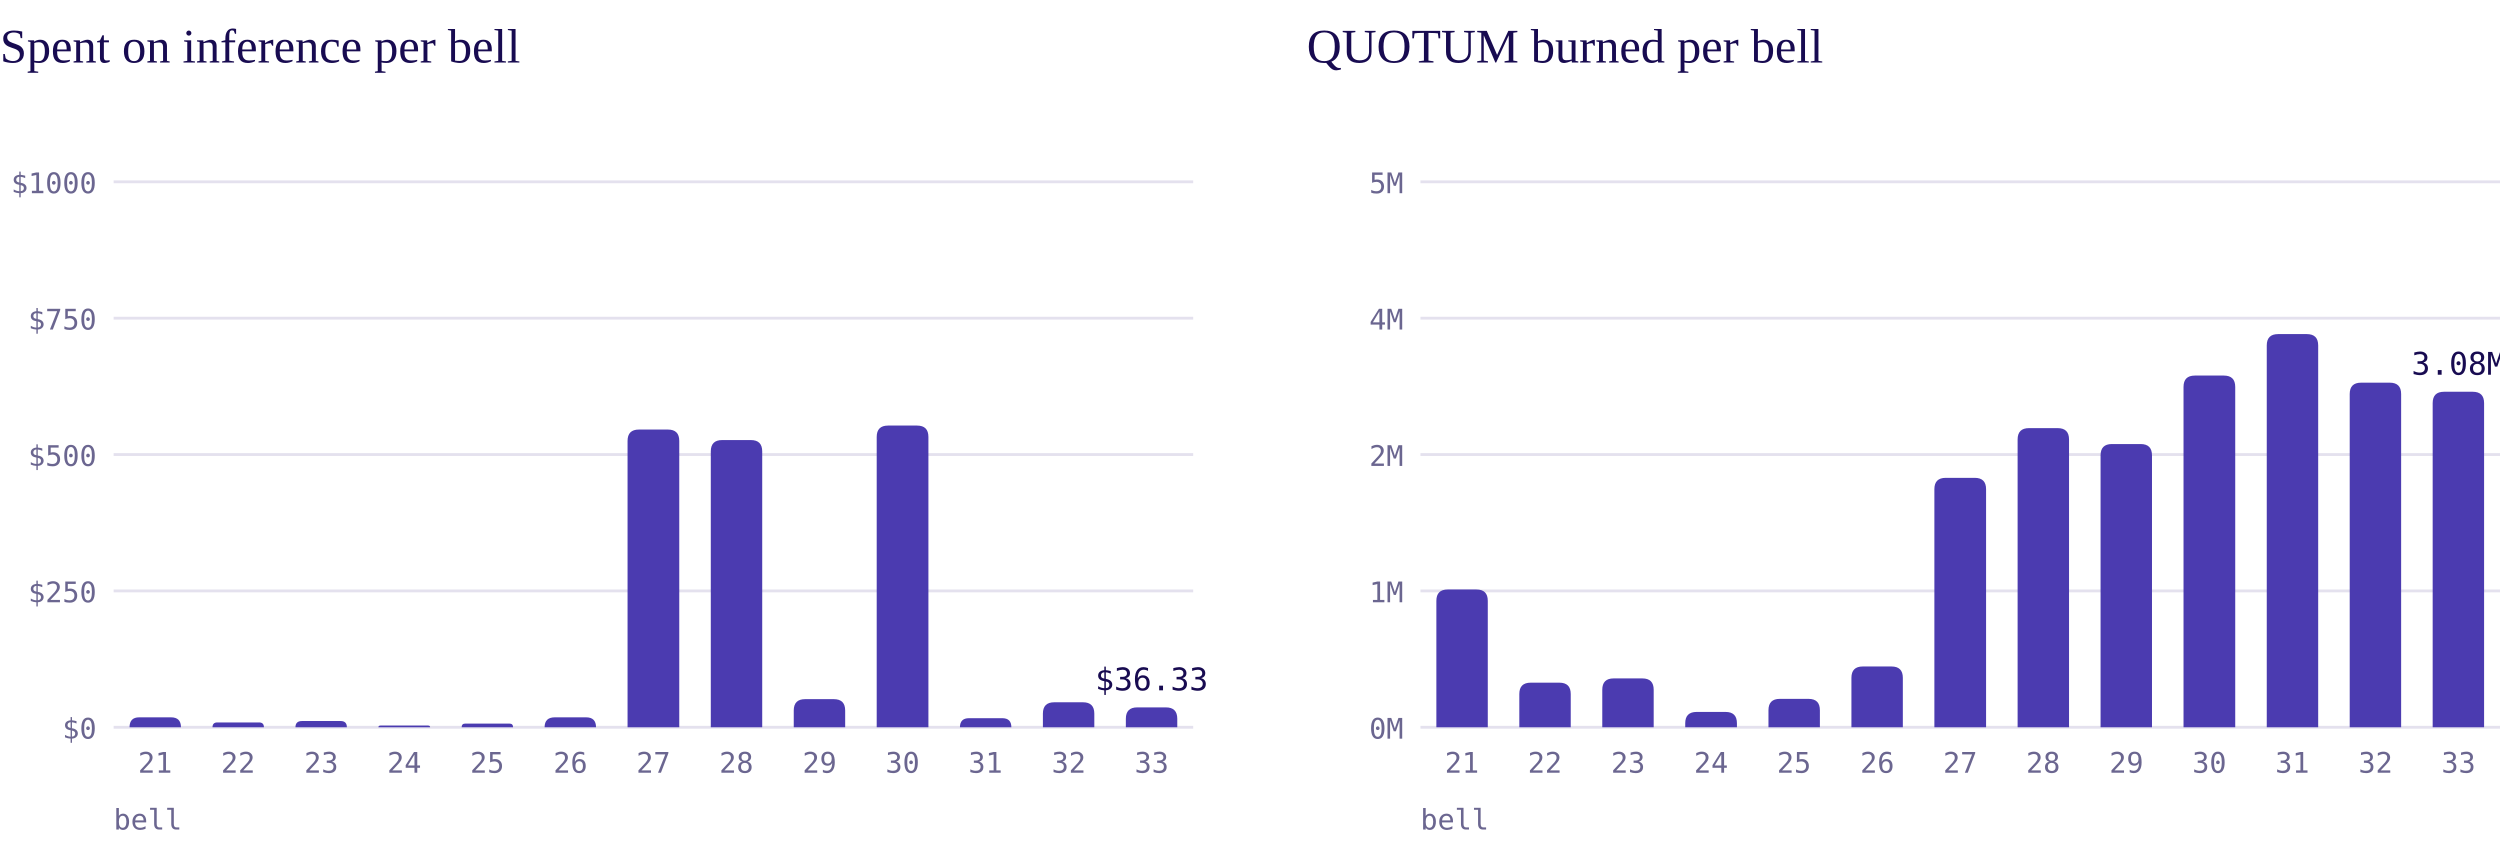
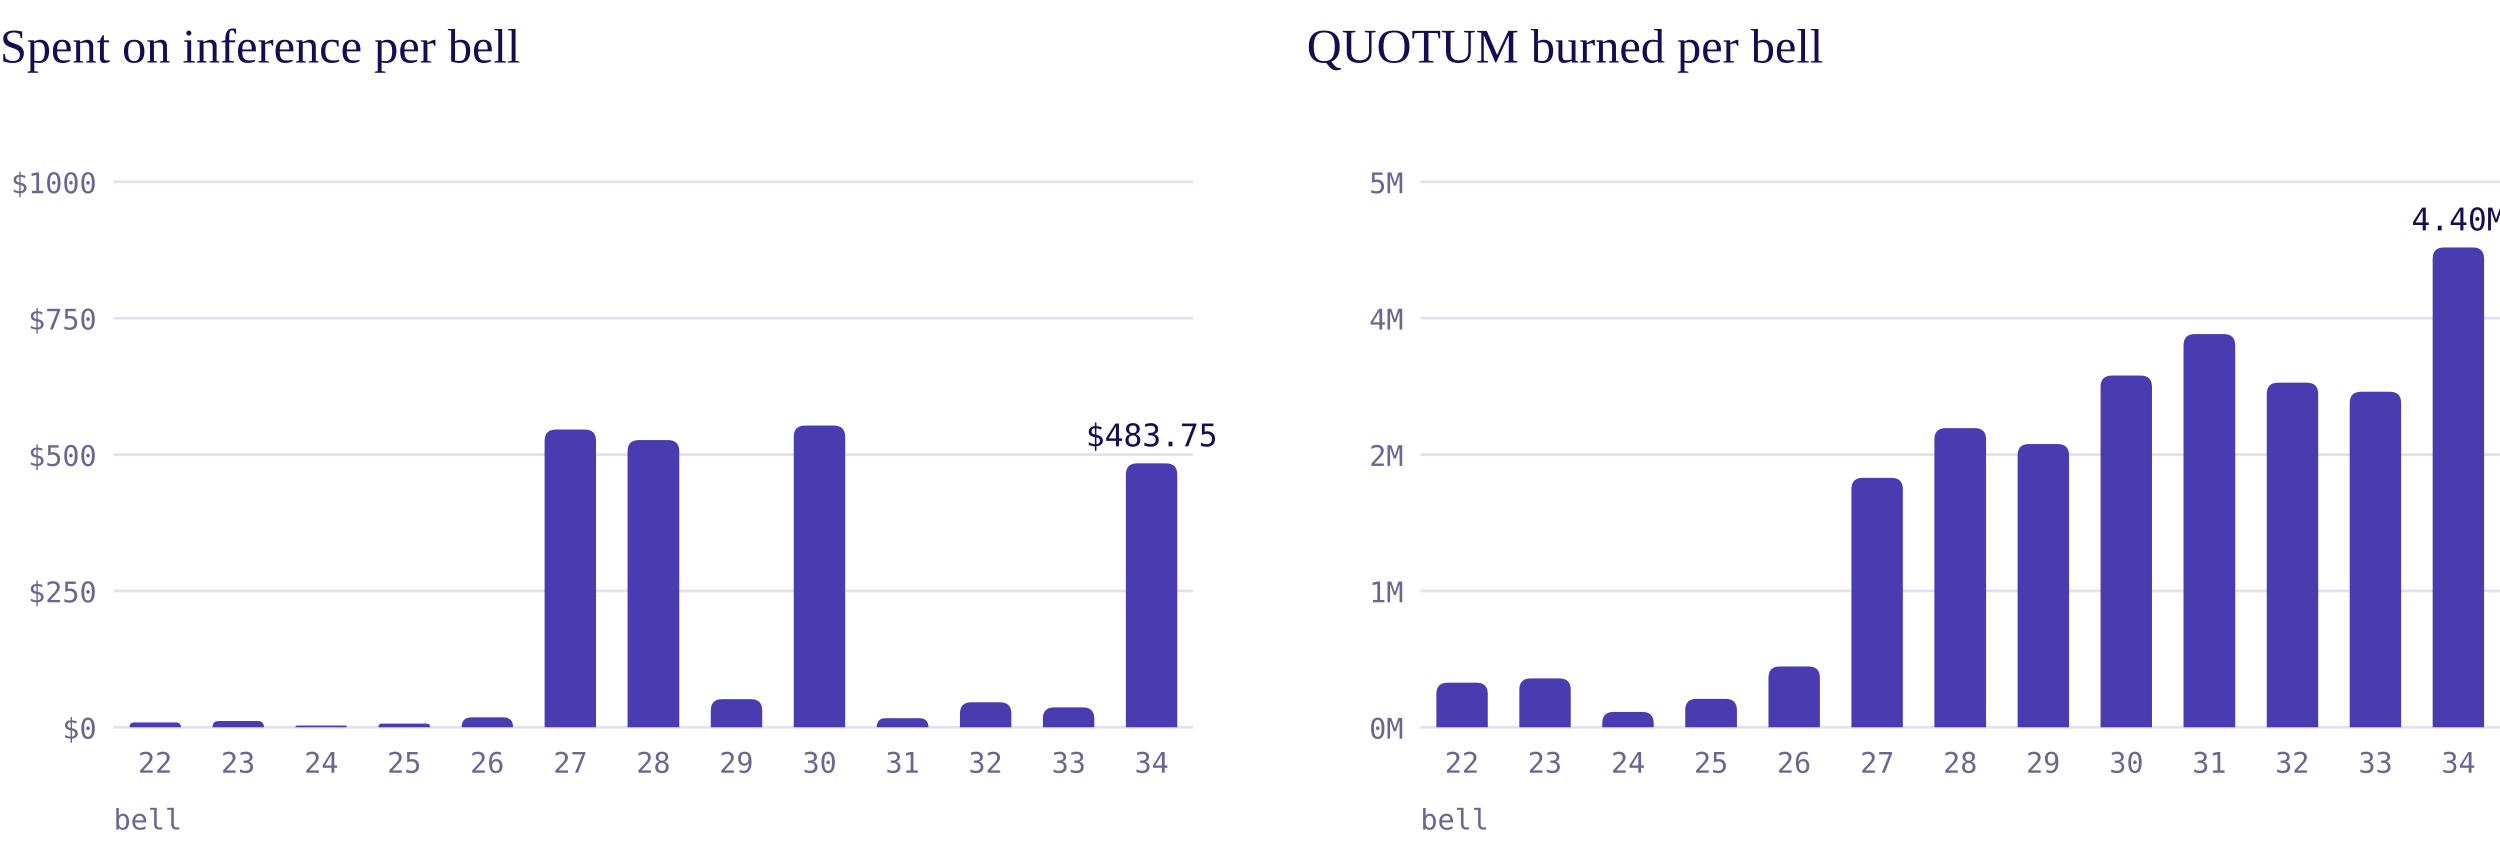
- <svg xmlns="http://www.w3.org/2000/svg" viewBox="0 0 880 300" width="880" height="300" role="img" aria-label="quotum bells 1 to 33: inference spent and QUOTUM burned per bell">
+ <svg xmlns="http://www.w3.org/2000/svg" viewBox="0 0 880 300" width="880" height="300" role="img" aria-label="quotum bells 1 to 34: inference spent and QUOTUM burned per bell">
  <text x="0" y="22" font-family="Georgia,'Times New Roman',serif" font-size="17" fill="#180b51">Spent on inference per bell</text>
  <line x1="40" x2="420" y1="256.0" y2="256.0" stroke="#e4e1ee" stroke-width="1" />
  <text x="34" y="260.0" text-anchor="end" font-family="ui-monospace,SFMono-Regular,Menlo,monospace" font-size="10" fill="#6b6690">$0</text>
  <line x1="40" x2="420" y1="208.0" y2="208.0" stroke="#e4e1ee" stroke-width="1" />
  <text x="34" y="212.0" text-anchor="end" font-family="ui-monospace,SFMono-Regular,Menlo,monospace" font-size="10" fill="#6b6690">$250</text>
  <line x1="40" x2="420" y1="160.0" y2="160.0" stroke="#e4e1ee" stroke-width="1" />
  <text x="34" y="164.0" text-anchor="end" font-family="ui-monospace,SFMono-Regular,Menlo,monospace" font-size="10" fill="#6b6690">$500</text>
  <line x1="40" x2="420" y1="112.0" y2="112.0" stroke="#e4e1ee" stroke-width="1" />
  <text x="34" y="116.0" text-anchor="end" font-family="ui-monospace,SFMono-Regular,Menlo,monospace" font-size="10" fill="#6b6690">$750</text>
  <line x1="40" x2="420" y1="64.0" y2="64.0" stroke="#e4e1ee" stroke-width="1" />
  <text x="34" y="68.0" text-anchor="end" font-family="ui-monospace,SFMono-Regular,Menlo,monospace" font-size="10" fill="#6b6690">$1000</text>
-   <path d="M45.6,256.0 V256.0 Q45.6,252.5 49.0,252.5 H60.2 Q63.7,252.5 63.7,256.0 V256.0 Z" fill="#4b3bb0" />
-   <text x="54.6" y="272" text-anchor="middle" font-family="ui-monospace,SFMono-Regular,Menlo,monospace" font-size="10" fill="#6b6690">21</text>
-   <path d="M74.8,256.0 V256.0 Q74.8,254.3 76.5,254.3 H91.2 Q92.9,254.3 92.9,256.0 V256.0 Z" fill="#4b3bb0" />
-   <text x="83.8" y="272" text-anchor="middle" font-family="ui-monospace,SFMono-Regular,Menlo,monospace" font-size="10" fill="#6b6690">22</text>
-   <path d="M104.0,256.0 V256.0 Q104.0,253.8 106.3,253.8 H119.9 Q122.1,253.8 122.1,256.0 V256.0 Z" fill="#4b3bb0" />
-   <text x="113.1" y="272" text-anchor="middle" font-family="ui-monospace,SFMono-Regular,Menlo,monospace" font-size="10" fill="#6b6690">23</text>
-   <path d="M133.2,256.0 V256.0 Q133.2,255.4 133.9,255.4 H150.7 Q151.4,255.4 151.4,256.0 V256.0 Z" fill="#4b3bb0" />
-   <text x="142.3" y="272" text-anchor="middle" font-family="ui-monospace,SFMono-Regular,Menlo,monospace" font-size="10" fill="#6b6690">24</text>
-   <path d="M162.5,256.0 V256.0 Q162.5,254.7 163.8,254.7 H179.3 Q180.6,254.7 180.6,256.0 V256.0 Z" fill="#4b3bb0" />
-   <text x="171.5" y="272" text-anchor="middle" font-family="ui-monospace,SFMono-Regular,Menlo,monospace" font-size="10" fill="#6b6690">25</text>
-   <path d="M191.7,256.0 V256.0 Q191.7,252.5 195.3,252.5 H206.3 Q209.8,252.5 209.8,256.0 V256.0 Z" fill="#4b3bb0" />
-   <text x="200.8" y="272" text-anchor="middle" font-family="ui-monospace,SFMono-Regular,Menlo,monospace" font-size="10" fill="#6b6690">26</text>
-   <path d="M220.9,256.0 V155.2 Q220.9,151.2 224.9,151.2 H235.1 Q239.1,151.2 239.1,155.2 V256.0 Z" fill="#4b3bb0" />
-   <text x="230.0" y="272" text-anchor="middle" font-family="ui-monospace,SFMono-Regular,Menlo,monospace" font-size="10" fill="#6b6690">27</text>
-   <path d="M250.2,256.0 V158.9 Q250.2,154.9 254.2,154.9 H264.3 Q268.3,154.9 268.3,158.9 V256.0 Z" fill="#4b3bb0" />
-   <text x="259.2" y="272" text-anchor="middle" font-family="ui-monospace,SFMono-Regular,Menlo,monospace" font-size="10" fill="#6b6690">28</text>
-   <path d="M279.4,256.0 V250.1 Q279.4,246.1 283.4,246.1 H293.5 Q297.5,246.1 297.5,250.1 V256.0 Z" fill="#4b3bb0" />
-   <text x="288.5" y="272" text-anchor="middle" font-family="ui-monospace,SFMono-Regular,Menlo,monospace" font-size="10" fill="#6b6690">29</text>
-   <path d="M308.6,256.0 V153.8 Q308.6,149.8 312.6,149.8 H322.8 Q326.8,149.8 326.8,153.8 V256.0 Z" fill="#4b3bb0" />
-   <text x="317.7" y="272" text-anchor="middle" font-family="ui-monospace,SFMono-Regular,Menlo,monospace" font-size="10" fill="#6b6690">30</text>
-   <path d="M337.9,256.0 V256.0 Q337.9,252.8 341.1,252.8 H352.8 Q356.0,252.8 356.0,256.0 V256.0 Z" fill="#4b3bb0" />
-   <text x="346.9" y="272" text-anchor="middle" font-family="ui-monospace,SFMono-Regular,Menlo,monospace" font-size="10" fill="#6b6690">31</text>
-   <path d="M367.1,256.0 V251.2 Q367.1,247.2 371.1,247.2 H381.2 Q385.2,247.2 385.2,251.2 V256.0 Z" fill="#4b3bb0" />
-   <text x="376.2" y="272" text-anchor="middle" font-family="ui-monospace,SFMono-Regular,Menlo,monospace" font-size="10" fill="#6b6690">32</text>
-   <path d="M396.3,256.0 V253.0 Q396.3,249.0 400.3,249.0 H410.4 Q414.4,249.0 414.4,253.0 V256.0 Z" fill="#4b3bb0" />
-   <text x="405.4" y="272" text-anchor="middle" font-family="ui-monospace,SFMono-Regular,Menlo,monospace" font-size="10" fill="#6b6690">33</text>
-   <text x="405.4" y="243.0" text-anchor="middle" font-family="ui-monospace,SFMono-Regular,Menlo,monospace" font-size="11" fill="#180b51">$36.33</text>
+   <path d="M45.6,256.0 V256.0 Q45.6,254.3 47.3,254.3 H61.9 Q63.7,254.3 63.7,256.0 V256.0 Z" fill="#4b3bb0" />
+   <text x="54.6" y="272" text-anchor="middle" font-family="ui-monospace,SFMono-Regular,Menlo,monospace" font-size="10" fill="#6b6690">22</text>
+   <path d="M74.8,256.0 V256.0 Q74.8,253.8 77.0,253.8 H90.7 Q92.9,253.8 92.9,256.0 V256.0 Z" fill="#4b3bb0" />
+   <text x="83.8" y="272" text-anchor="middle" font-family="ui-monospace,SFMono-Regular,Menlo,monospace" font-size="10" fill="#6b6690">23</text>
+   <path d="M104.0,256.0 V256.0 Q104.0,255.4 104.6,255.4 H121.5 Q122.1,255.4 122.1,256.0 V256.0 Z" fill="#4b3bb0" />
+   <text x="113.1" y="272" text-anchor="middle" font-family="ui-monospace,SFMono-Regular,Menlo,monospace" font-size="10" fill="#6b6690">24</text>
+   <path d="M133.2,256.0 V256.0 Q133.2,254.7 134.5,254.7 H150.1 Q151.4,254.7 151.4,256.0 V256.0 Z" fill="#4b3bb0" />
+   <text x="142.3" y="272" text-anchor="middle" font-family="ui-monospace,SFMono-Regular,Menlo,monospace" font-size="10" fill="#6b6690">25</text>
+   <path d="M162.5,256.0 V256.0 Q162.5,252.5 166.0,252.5 H177.1 Q180.6,252.5 180.6,256.0 V256.0 Z" fill="#4b3bb0" />
+   <text x="171.5" y="272" text-anchor="middle" font-family="ui-monospace,SFMono-Regular,Menlo,monospace" font-size="10" fill="#6b6690">26</text>
+   <path d="M191.7,256.0 V155.2 Q191.7,151.2 195.7,151.2 H205.8 Q209.8,151.2 209.8,155.2 V256.0 Z" fill="#4b3bb0" />
+   <text x="200.8" y="272" text-anchor="middle" font-family="ui-monospace,SFMono-Regular,Menlo,monospace" font-size="10" fill="#6b6690">27</text>
+   <path d="M220.9,256.0 V158.9 Q220.9,154.9 224.9,154.9 H235.1 Q239.1,154.9 239.1,158.9 V256.0 Z" fill="#4b3bb0" />
+   <text x="230.0" y="272" text-anchor="middle" font-family="ui-monospace,SFMono-Regular,Menlo,monospace" font-size="10" fill="#6b6690">28</text>
+   <path d="M250.2,256.0 V250.1 Q250.2,246.1 254.2,246.1 H264.3 Q268.3,246.1 268.3,250.1 V256.0 Z" fill="#4b3bb0" />
+   <text x="259.2" y="272" text-anchor="middle" font-family="ui-monospace,SFMono-Regular,Menlo,monospace" font-size="10" fill="#6b6690">29</text>
+   <path d="M279.4,256.0 V153.8 Q279.4,149.8 283.4,149.8 H293.5 Q297.5,149.8 297.5,153.8 V256.0 Z" fill="#4b3bb0" />
+   <text x="288.5" y="272" text-anchor="middle" font-family="ui-monospace,SFMono-Regular,Menlo,monospace" font-size="10" fill="#6b6690">30</text>
+   <path d="M308.6,256.0 V256.0 Q308.6,252.8 311.8,252.8 H323.6 Q326.8,252.8 326.8,256.0 V256.0 Z" fill="#4b3bb0" />
+   <text x="317.7" y="272" text-anchor="middle" font-family="ui-monospace,SFMono-Regular,Menlo,monospace" font-size="10" fill="#6b6690">31</text>
+   <path d="M337.9,256.0 V251.2 Q337.9,247.2 341.9,247.2 H352.0 Q356.0,247.2 356.0,251.2 V256.0 Z" fill="#4b3bb0" />
+   <text x="346.9" y="272" text-anchor="middle" font-family="ui-monospace,SFMono-Regular,Menlo,monospace" font-size="10" fill="#6b6690">32</text>
+   <path d="M367.1,256.0 V253.0 Q367.1,249.0 371.1,249.0 H381.2 Q385.2,249.0 385.2,253.0 V256.0 Z" fill="#4b3bb0" />
+   <text x="376.2" y="272" text-anchor="middle" font-family="ui-monospace,SFMono-Regular,Menlo,monospace" font-size="10" fill="#6b6690">33</text>
+   <path d="M396.3,256.0 V167.1 Q396.3,163.1 400.3,163.1 H410.4 Q414.4,163.1 414.4,167.1 V256.0 Z" fill="#4b3bb0" />
+   <text x="405.4" y="272" text-anchor="middle" font-family="ui-monospace,SFMono-Regular,Menlo,monospace" font-size="10" fill="#6b6690">34</text>
+   <text x="405.4" y="157.1" text-anchor="middle" font-family="ui-monospace,SFMono-Regular,Menlo,monospace" font-size="11" fill="#180b51">$483.75</text>
  <text x="40" y="292" font-family="ui-monospace,SFMono-Regular,Menlo,monospace" font-size="10" fill="#6b6690">bell</text>
  <text x="460" y="22" font-family="Georgia,'Times New Roman',serif" font-size="17" fill="#180b51">QUOTUM burned per bell</text>
  <line x1="500" x2="880" y1="256.0" y2="256.0" stroke="#e4e1ee" stroke-width="1" />
  <text x="494" y="260.0" text-anchor="end" font-family="ui-monospace,SFMono-Regular,Menlo,monospace" font-size="10" fill="#6b6690">0M</text>
  <line x1="500" x2="880" y1="208.0" y2="208.0" stroke="#e4e1ee" stroke-width="1" />
  <text x="494" y="212.0" text-anchor="end" font-family="ui-monospace,SFMono-Regular,Menlo,monospace" font-size="10" fill="#6b6690">1M</text>
  <line x1="500" x2="880" y1="160.0" y2="160.0" stroke="#e4e1ee" stroke-width="1" />
  <text x="494" y="164.0" text-anchor="end" font-family="ui-monospace,SFMono-Regular,Menlo,monospace" font-size="10" fill="#6b6690">2M</text>
  <line x1="500" x2="880" y1="112.0" y2="112.0" stroke="#e4e1ee" stroke-width="1" />
  <text x="494" y="116.0" text-anchor="end" font-family="ui-monospace,SFMono-Regular,Menlo,monospace" font-size="10" fill="#6b6690">4M</text>
  <line x1="500" x2="880" y1="64.0" y2="64.0" stroke="#e4e1ee" stroke-width="1" />
  <text x="494" y="68.0" text-anchor="end" font-family="ui-monospace,SFMono-Regular,Menlo,monospace" font-size="10" fill="#6b6690">5M</text>
-   <path d="M505.6,256.0 V211.5 Q505.6,207.5 509.6,207.5 H519.7 Q523.7,207.5 523.7,211.5 V256.0 Z" fill="#4b3bb0" />
-   <text x="514.6" y="272" text-anchor="middle" font-family="ui-monospace,SFMono-Regular,Menlo,monospace" font-size="10" fill="#6b6690">21</text>
-   <path d="M534.8,256.0 V244.3 Q534.8,240.3 538.8,240.3 H548.9 Q552.9,240.3 552.9,244.3 V256.0 Z" fill="#4b3bb0" />
-   <text x="543.8" y="272" text-anchor="middle" font-family="ui-monospace,SFMono-Regular,Menlo,monospace" font-size="10" fill="#6b6690">22</text>
-   <path d="M564.0,256.0 V242.8 Q564.0,238.8 568.0,238.8 H578.1 Q582.1,238.8 582.1,242.8 V256.0 Z" fill="#4b3bb0" />
-   <text x="573.1" y="272" text-anchor="middle" font-family="ui-monospace,SFMono-Regular,Menlo,monospace" font-size="10" fill="#6b6690">23</text>
-   <path d="M593.2,256.0 V254.6 Q593.2,250.6 597.2,250.6 H607.4 Q611.4,250.6 611.4,254.6 V256.0 Z" fill="#4b3bb0" />
-   <text x="602.3" y="272" text-anchor="middle" font-family="ui-monospace,SFMono-Regular,Menlo,monospace" font-size="10" fill="#6b6690">24</text>
-   <path d="M622.5,256.0 V250.0 Q622.5,246.0 626.5,246.0 H636.6 Q640.6,246.0 640.6,250.0 V256.0 Z" fill="#4b3bb0" />
-   <text x="631.5" y="272" text-anchor="middle" font-family="ui-monospace,SFMono-Regular,Menlo,monospace" font-size="10" fill="#6b6690">25</text>
-   <path d="M651.7,256.0 V238.6 Q651.7,234.6 655.7,234.6 H665.8 Q669.8,234.6 669.8,238.6 V256.0 Z" fill="#4b3bb0" />
-   <text x="660.8" y="272" text-anchor="middle" font-family="ui-monospace,SFMono-Regular,Menlo,monospace" font-size="10" fill="#6b6690">26</text>
-   <path d="M680.9,256.0 V172.2 Q680.9,168.2 684.9,168.2 H695.1 Q699.1,168.2 699.1,172.2 V256.0 Z" fill="#4b3bb0" />
-   <text x="690.0" y="272" text-anchor="middle" font-family="ui-monospace,SFMono-Regular,Menlo,monospace" font-size="10" fill="#6b6690">27</text>
-   <path d="M710.2,256.0 V154.7 Q710.2,150.7 714.2,150.7 H724.3 Q728.3,150.7 728.3,154.7 V256.0 Z" fill="#4b3bb0" />
-   <text x="719.2" y="272" text-anchor="middle" font-family="ui-monospace,SFMono-Regular,Menlo,monospace" font-size="10" fill="#6b6690">28</text>
-   <path d="M739.4,256.0 V160.3 Q739.4,156.3 743.4,156.3 H753.5 Q757.5,156.3 757.5,160.3 V256.0 Z" fill="#4b3bb0" />
-   <text x="748.5" y="272" text-anchor="middle" font-family="ui-monospace,SFMono-Regular,Menlo,monospace" font-size="10" fill="#6b6690">29</text>
-   <path d="M768.6,256.0 V136.2 Q768.6,132.2 772.6,132.2 H782.8 Q786.8,132.2 786.8,136.2 V256.0 Z" fill="#4b3bb0" />
-   <text x="777.7" y="272" text-anchor="middle" font-family="ui-monospace,SFMono-Regular,Menlo,monospace" font-size="10" fill="#6b6690">30</text>
-   <path d="M797.9,256.0 V121.6 Q797.9,117.6 801.9,117.6 H812.0 Q816.0,117.6 816.0,121.6 V256.0 Z" fill="#4b3bb0" />
-   <text x="806.9" y="272" text-anchor="middle" font-family="ui-monospace,SFMono-Regular,Menlo,monospace" font-size="10" fill="#6b6690">31</text>
-   <path d="M827.1,256.0 V138.7 Q827.1,134.7 831.1,134.7 H841.2 Q845.2,134.7 845.2,138.7 V256.0 Z" fill="#4b3bb0" />
-   <text x="836.2" y="272" text-anchor="middle" font-family="ui-monospace,SFMono-Regular,Menlo,monospace" font-size="10" fill="#6b6690">32</text>
-   <path d="M856.3,256.0 V141.9 Q856.3,137.9 860.3,137.9 H870.4 Q874.4,137.9 874.4,141.9 V256.0 Z" fill="#4b3bb0" />
-   <text x="865.4" y="272" text-anchor="middle" font-family="ui-monospace,SFMono-Regular,Menlo,monospace" font-size="10" fill="#6b6690">33</text>
-   <text x="865.4" y="131.9" text-anchor="middle" font-family="ui-monospace,SFMono-Regular,Menlo,monospace" font-size="11" fill="#180b51">3.08M</text>
+   <path d="M505.6,256.0 V244.3 Q505.6,240.3 509.6,240.3 H519.7 Q523.7,240.3 523.7,244.3 V256.0 Z" fill="#4b3bb0" />
+   <text x="514.6" y="272" text-anchor="middle" font-family="ui-monospace,SFMono-Regular,Menlo,monospace" font-size="10" fill="#6b6690">22</text>
+   <path d="M534.8,256.0 V242.8 Q534.8,238.8 538.8,238.8 H548.9 Q552.9,238.8 552.9,242.8 V256.0 Z" fill="#4b3bb0" />
+   <text x="543.8" y="272" text-anchor="middle" font-family="ui-monospace,SFMono-Regular,Menlo,monospace" font-size="10" fill="#6b6690">23</text>
+   <path d="M564.0,256.0 V254.6 Q564.0,250.6 568.0,250.6 H578.1 Q582.1,250.6 582.1,254.6 V256.0 Z" fill="#4b3bb0" />
+   <text x="573.1" y="272" text-anchor="middle" font-family="ui-monospace,SFMono-Regular,Menlo,monospace" font-size="10" fill="#6b6690">24</text>
+   <path d="M593.2,256.0 V250.0 Q593.2,246.0 597.2,246.0 H607.4 Q611.4,246.0 611.4,250.0 V256.0 Z" fill="#4b3bb0" />
+   <text x="602.3" y="272" text-anchor="middle" font-family="ui-monospace,SFMono-Regular,Menlo,monospace" font-size="10" fill="#6b6690">25</text>
+   <path d="M622.5,256.0 V238.6 Q622.5,234.6 626.5,234.6 H636.6 Q640.6,234.6 640.6,238.6 V256.0 Z" fill="#4b3bb0" />
+   <text x="631.5" y="272" text-anchor="middle" font-family="ui-monospace,SFMono-Regular,Menlo,monospace" font-size="10" fill="#6b6690">26</text>
+   <path d="M651.7,256.0 V172.2 Q651.7,168.2 655.7,168.2 H665.8 Q669.8,168.2 669.8,172.2 V256.0 Z" fill="#4b3bb0" />
+   <text x="660.8" y="272" text-anchor="middle" font-family="ui-monospace,SFMono-Regular,Menlo,monospace" font-size="10" fill="#6b6690">27</text>
+   <path d="M680.9,256.0 V154.7 Q680.9,150.7 684.9,150.7 H695.1 Q699.1,150.7 699.1,154.7 V256.0 Z" fill="#4b3bb0" />
+   <text x="690.0" y="272" text-anchor="middle" font-family="ui-monospace,SFMono-Regular,Menlo,monospace" font-size="10" fill="#6b6690">28</text>
+   <path d="M710.2,256.0 V160.3 Q710.2,156.3 714.2,156.3 H724.3 Q728.3,156.3 728.3,160.3 V256.0 Z" fill="#4b3bb0" />
+   <text x="719.2" y="272" text-anchor="middle" font-family="ui-monospace,SFMono-Regular,Menlo,monospace" font-size="10" fill="#6b6690">29</text>
+   <path d="M739.4,256.0 V136.2 Q739.4,132.2 743.4,132.2 H753.5 Q757.5,132.2 757.5,136.2 V256.0 Z" fill="#4b3bb0" />
+   <text x="748.5" y="272" text-anchor="middle" font-family="ui-monospace,SFMono-Regular,Menlo,monospace" font-size="10" fill="#6b6690">30</text>
+   <path d="M768.6,256.0 V121.6 Q768.6,117.6 772.6,117.6 H782.8 Q786.8,117.6 786.8,121.6 V256.0 Z" fill="#4b3bb0" />
+   <text x="777.7" y="272" text-anchor="middle" font-family="ui-monospace,SFMono-Regular,Menlo,monospace" font-size="10" fill="#6b6690">31</text>
+   <path d="M797.9,256.0 V138.7 Q797.9,134.7 801.9,134.7 H812.0 Q816.0,134.7 816.0,138.7 V256.0 Z" fill="#4b3bb0" />
+   <text x="806.9" y="272" text-anchor="middle" font-family="ui-monospace,SFMono-Regular,Menlo,monospace" font-size="10" fill="#6b6690">32</text>
+   <path d="M827.1,256.0 V141.9 Q827.1,137.9 831.1,137.9 H841.2 Q845.2,137.9 845.2,141.9 V256.0 Z" fill="#4b3bb0" />
+   <text x="836.2" y="272" text-anchor="middle" font-family="ui-monospace,SFMono-Regular,Menlo,monospace" font-size="10" fill="#6b6690">33</text>
+   <path d="M856.3,256.0 V91.1 Q856.3,87.1 860.3,87.1 H870.4 Q874.4,87.1 874.4,91.1 V256.0 Z" fill="#4b3bb0" />
+   <text x="865.4" y="272" text-anchor="middle" font-family="ui-monospace,SFMono-Regular,Menlo,monospace" font-size="10" fill="#6b6690">34</text>
+   <text x="865.4" y="81.1" text-anchor="middle" font-family="ui-monospace,SFMono-Regular,Menlo,monospace" font-size="11" fill="#180b51">4.40M</text>
  <text x="500" y="292" font-family="ui-monospace,SFMono-Regular,Menlo,monospace" font-size="10" fill="#6b6690">bell</text>
</svg>
